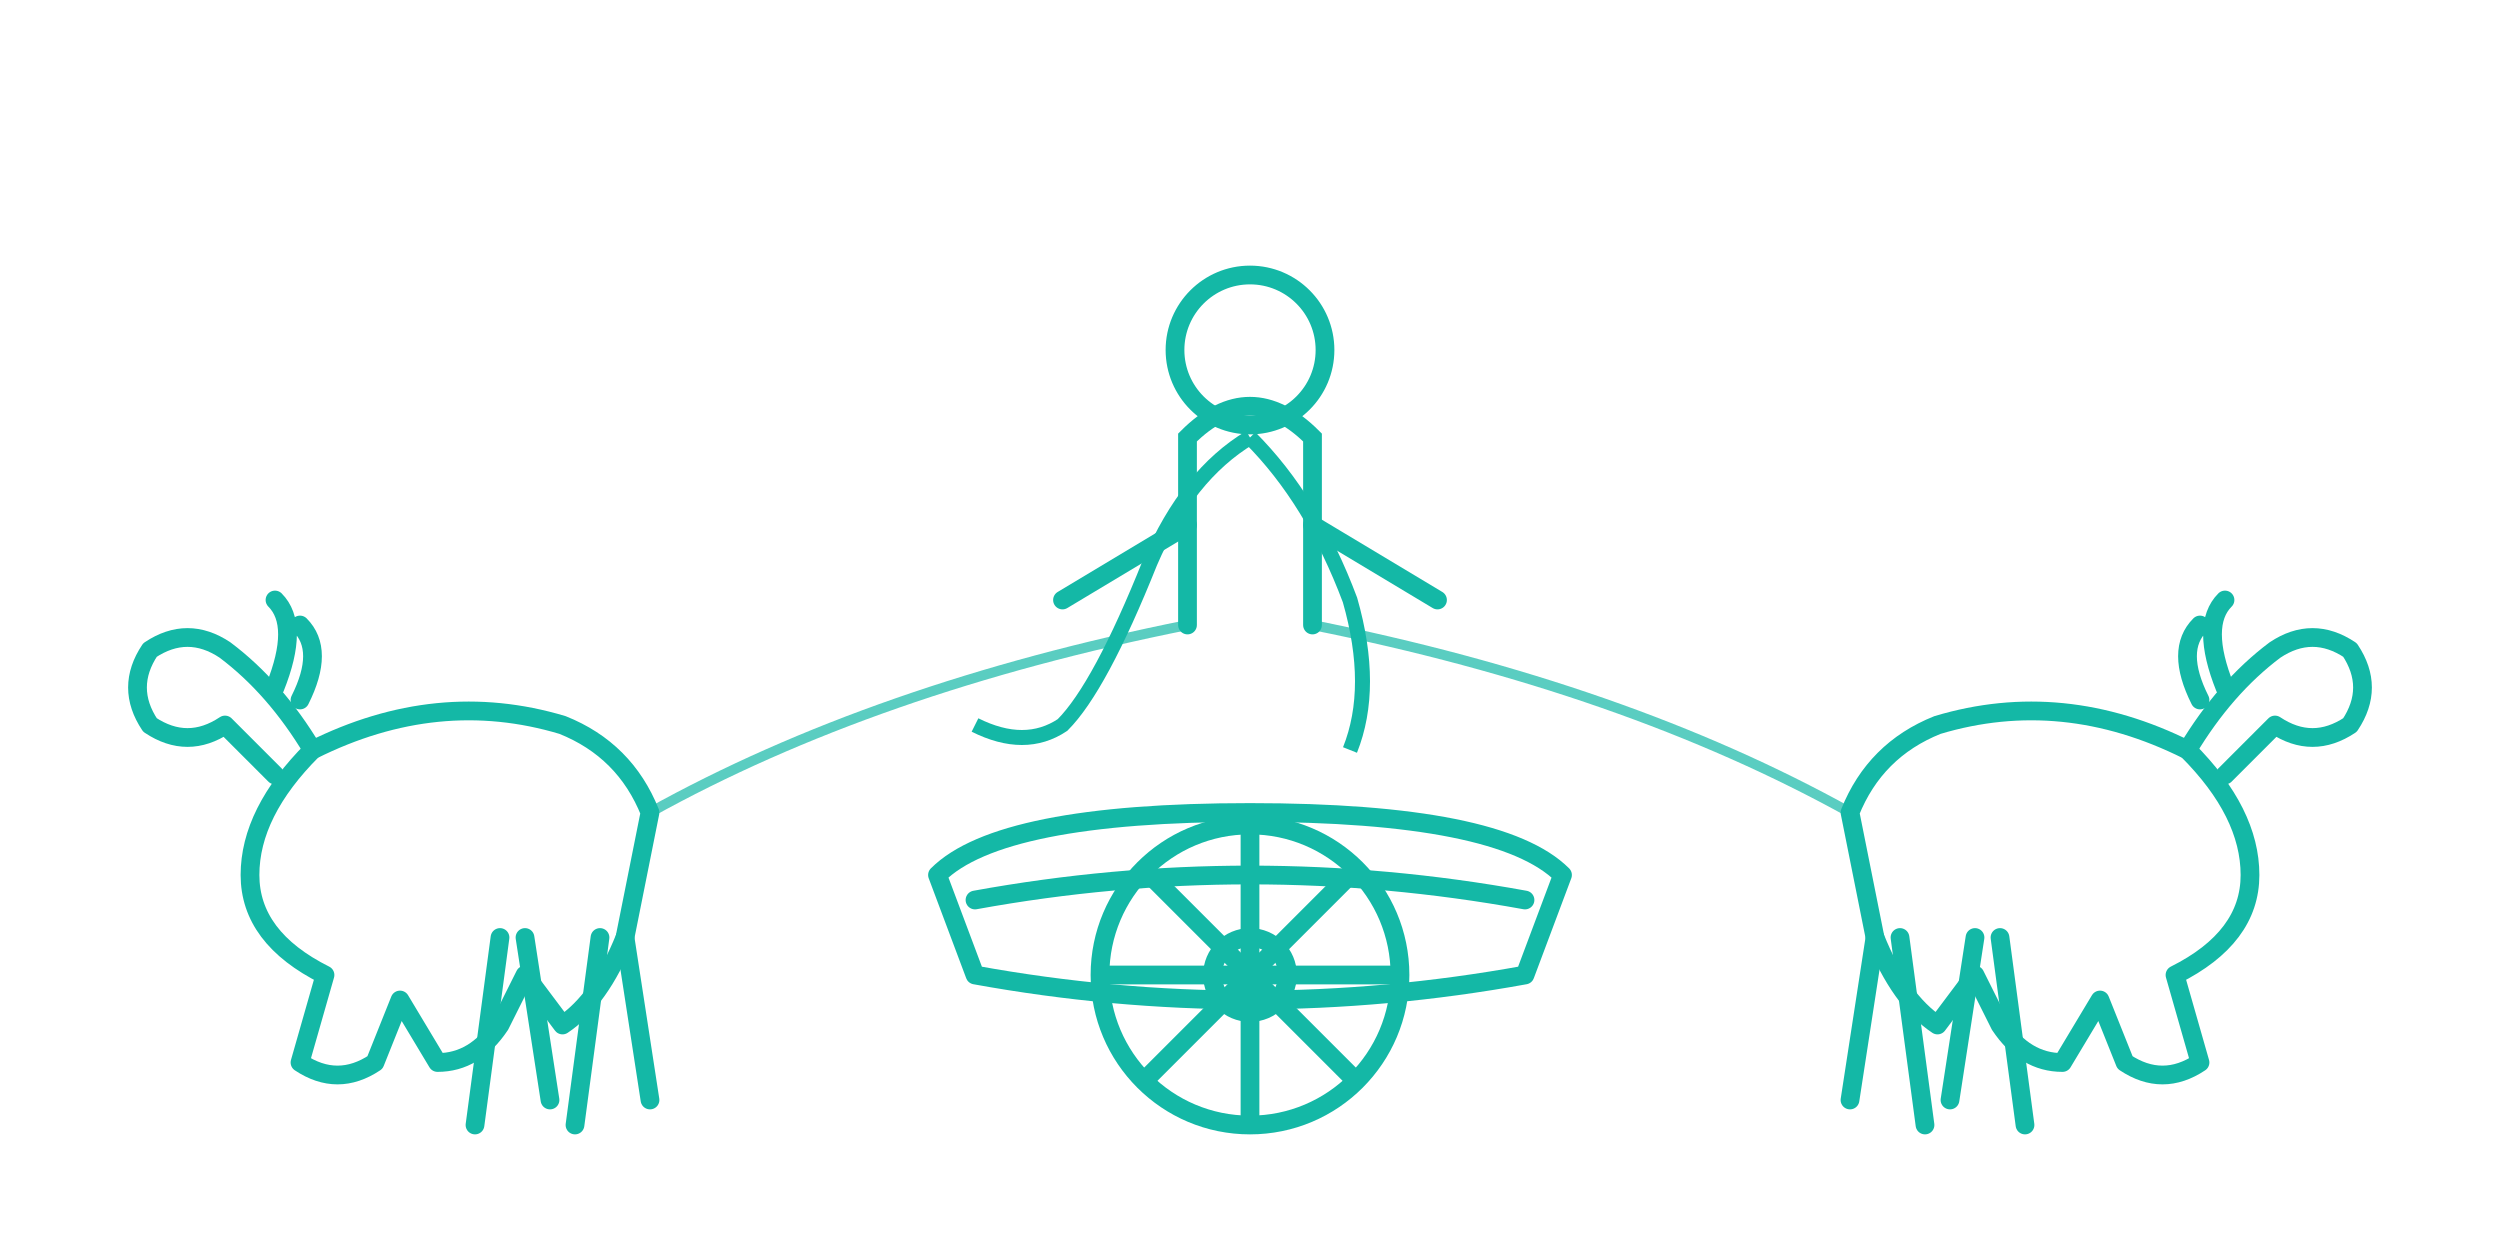
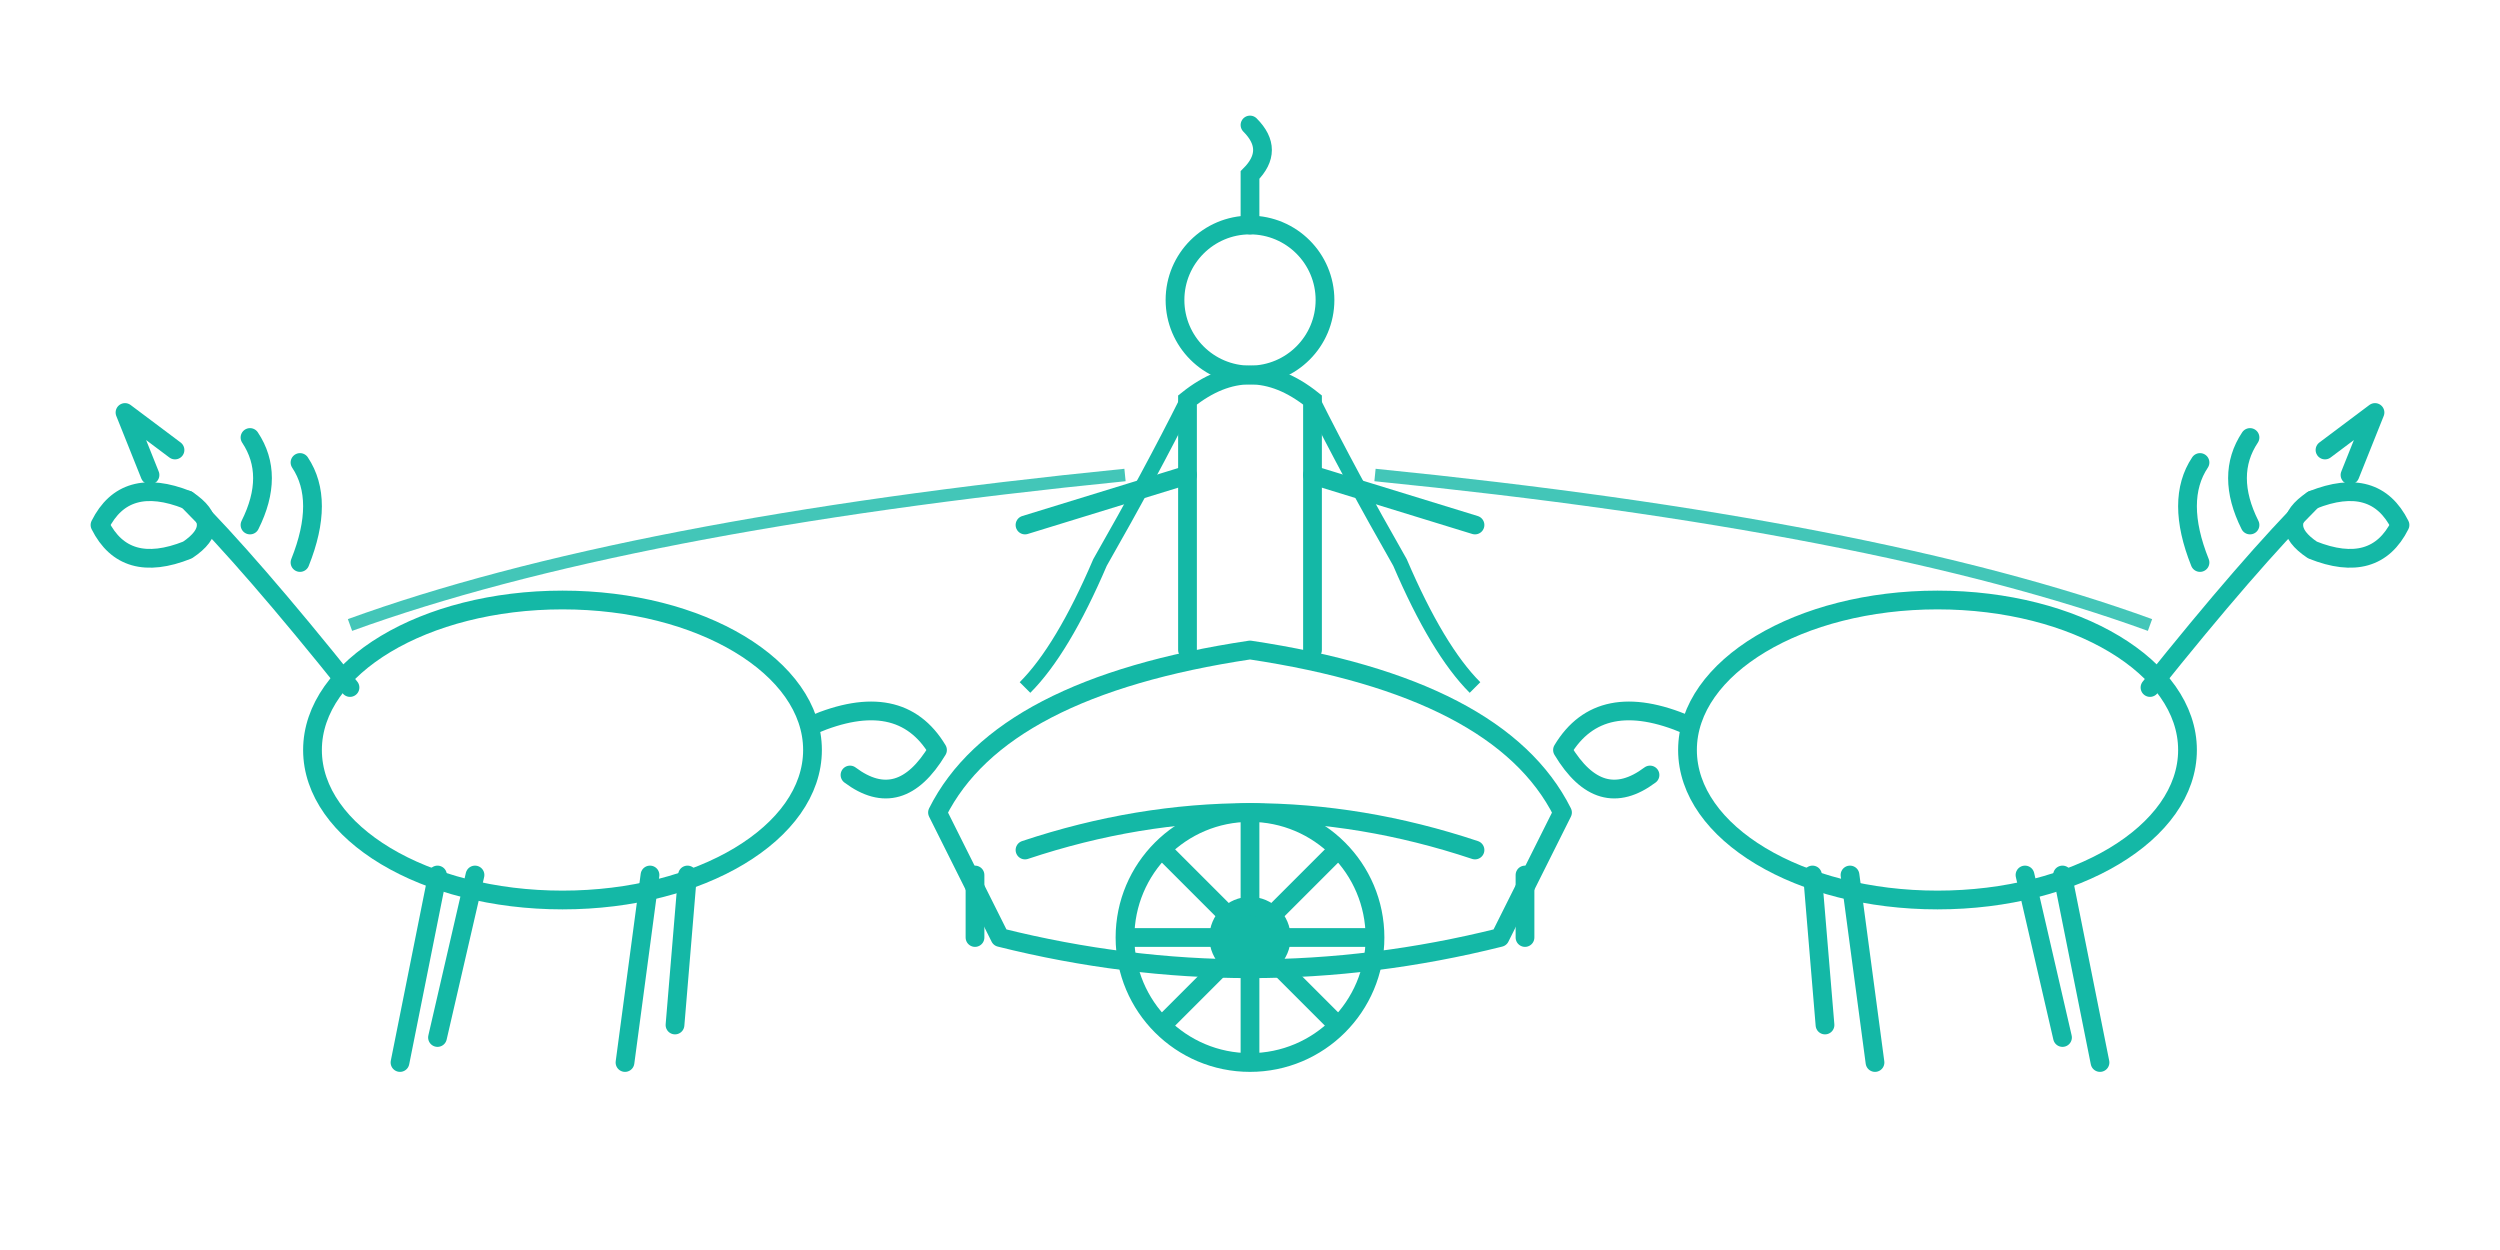
<svg xmlns="http://www.w3.org/2000/svg" viewBox="0 0 200 100" width="200" height="100">
  <defs>
    <style>
-       .chariot-body { fill: none; stroke: #14b8a6; stroke-width: 1.5; stroke-linecap: round; stroke-linejoin: round; }
-       .wheel { fill: none; stroke: #14b8a6; stroke-width: 1.5; animation: spin 3s linear infinite; }
+       .chariot { fill: none; stroke: #14b8a6; stroke-width: 1.5; stroke-linecap: round; stroke-linejoin: round; }
+       .wheel { fill: none; stroke: #14b8a6; stroke-width: 1.5; }
+       .wheel-spin { animation: spin 4s linear infinite; transform-origin: 100px 75px; }
      .horse { fill: none; stroke: #14b8a6; stroke-width: 1.5; stroke-linecap: round; stroke-linejoin: round; }
-       .horse-left { animation: gallop 0.6s ease-in-out infinite; transform-origin: 45px 65px; }
-       .horse-right { animation: gallop 0.6s ease-in-out infinite 0.3s; transform-origin: 155px 65px; }
-       .reins { fill: none; stroke: #14b8a6; stroke-width: 0.8; opacity: 0.7; }
+       .horse-left { animation: breathe-left 2s ease-in-out infinite; transform-origin: 50px 60px; }
+       .horse-right { animation: breathe-right 2s ease-in-out infinite 0.5s; transform-origin: 150px 60px; }
      .charioteer { fill: none; stroke: #14b8a6; stroke-width: 1.5; stroke-linecap: round; }
-       .cape { fill: none; stroke: #14b8a6; stroke-width: 1.2; animation: flutter 1.5s ease-in-out infinite; transform-origin: 100px 35px; }
+       .reins { fill: none; stroke: #14b8a6; stroke-width: 1; opacity: 0.8; }
+       .cape { fill: none; stroke: #14b8a6; stroke-width: 1.2; animation: flutter 2.5s ease-in-out infinite; transform-origin: 100px 35px; }

      @keyframes spin {
        from { transform: rotate(0deg); }
        to { transform: rotate(360deg); }
      }

-       @keyframes gallop {
-         0%, 100% { transform: translateY(0) rotate(0deg); }
-         25% { transform: translateY(-3px) rotate(-3deg); }
-         75% { transform: translateY(2px) rotate(2deg); }
+       @keyframes breathe-left {
+         0%, 100% { transform: scale(1) translateX(0); }
+         50% { transform: scale(1.02) translateX(-1px); }
+       }
+ 
+       @keyframes breathe-right {
+         0%, 100% { transform: scale(1) translateX(0); }
+         50% { transform: scale(1.02) translateX(1px); }
      }

      @keyframes flutter {
-         0%, 100% { transform: skewX(0deg) translateX(0); }
-         50% { transform: skewX(-5deg) translateX(3px); }
+         0%, 100% { transform: scaleX(1); }
+         50% { transform: scaleX(1.1); }
      }
    </style>
  </defs>
  <g class="horse horse-left">
-     <path d="M25 60 Q35 55 45 58 Q50 60 52 65 L50 75 Q48 80 45 82 L42 78 L40 82 Q38 85 35 85 L32 80 L30 85 Q27 87 24 85 L26 78 Q20 75 20 70 Q20 65 25 60" />
-     <path d="M25 60 Q22 55 18 52 Q15 50 12 52 Q10 55 12 58 Q15 60 18 58 L22 62" />
-     <path d="M22 55 Q24 50 22 48 M24 56 Q26 52 24 50" />
-     <path d="M40 75 L38 90 M42 75 L44 88" />
-     <path d="M48 75 L46 90 M50 75 L52 88" />
+     <ellipse cx="45" cy="60" rx="20" ry="12" />
+     <path d="M28 55 Q20 45 15 40" />
+     <path d="M15 40 Q10 38 8 42 Q10 46 15 44 Q18 42 15 40" />
+     <path d="M12 38 L10 33 L14 36" />
+     <path d="M20 42 Q22 38 20 35 M24 45 Q26 40 24 37" />
+     <path d="M35 70 L32 85 M38 70 L35 83" />
+     <path d="M52 70 L50 85 M55 70 L54 82" />
+     <path d="M65 58 Q72 55 75 60 Q72 65 68 62" />
  </g>
  <g class="horse horse-right">
-     <path d="M175 60 Q165 55 155 58 Q150 60 148 65 L150 75 Q152 80 155 82 L158 78 L160 82 Q162 85 165 85 L168 80 L170 85 Q173 87 176 85 L174 78 Q180 75 180 70 Q180 65 175 60" />
-     <path d="M175 60 Q178 55 182 52 Q185 50 188 52 Q190 55 188 58 Q185 60 182 58 L178 62" />
-     <path d="M178 55 Q176 50 178 48 M176 56 Q174 52 176 50" />
-     <path d="M160 75 L162 90 M158 75 L156 88" />
-     <path d="M152 75 L154 90 M150 75 L148 88" />
+     <ellipse cx="155" cy="60" rx="20" ry="12" />
+     <path d="M172 55 Q180 45 185 40" />
+     <path d="M185 40 Q190 38 192 42 Q190 46 185 44 Q182 42 185 40" />
+     <path d="M188 38 L190 33 L186 36" />
+     <path d="M180 42 Q178 38 180 35 M176 45 Q174 40 176 37" />
+     <path d="M165 70 L168 85 M162 70 L165 83" />
+     <path d="M148 70 L150 85 M145 70 L146 82" />
+     <path d="M135 58 Q128 55 125 60 Q128 65 132 62" />
  </g>
-   <g class="chariot-body">
-     <path d="M75 70 Q80 65 100 65 Q120 65 125 70 L122 78 Q100 82 78 78 Z" />
-     <path d="M78 72 Q100 68 122 72" />
+   <g class="chariot">
+     <path d="M75 65 Q80 55 100 52 Q120 55 125 65 L120 75 Q100 80 80 75 Z" />
+     <path d="M82 68 Q100 62 118 68" />
+     <path d="M78 70 L78 75" />
+     <path d="M122 70 L122 75" />
  </g>
-   <g class="wheel" style="transform-origin: 100px 78px;">
-     <circle cx="100" cy="78" r="12" />
-     <line x1="100" y1="66" x2="100" y2="90" />
-     <line x1="88" y1="78" x2="112" y2="78" />
-     <line x1="91.5" y1="69.5" x2="108.5" y2="86.5" />
-     <line x1="108.5" y1="69.5" x2="91.5" y2="86.5" />
-     <circle cx="100" cy="78" r="3" />
+   <g class="wheel wheel-spin">
+     <circle cx="100" cy="75" r="10" />
+     <line x1="100" y1="65" x2="100" y2="85" />
+     <line x1="90" y1="75" x2="110" y2="75" />
+     <line x1="93" y1="68" x2="107" y2="82" />
+     <line x1="107" y1="68" x2="93" y2="82" />
+     <circle cx="100" cy="75" r="2.5" />
  </g>
  <g class="reins">
-     <path d="M52 65 Q70 55 95 50" />
-     <path d="M148 65 Q130 55 105 50" />
+     <path d="M28 50 Q50 42 90 38" />
+     <path d="M172 50 Q150 42 110 38" />
  </g>
  <g class="charioteer">
-     <path d="M95 50 L95 35 Q100 30 105 35 L105 50" />
-     <circle cx="100" cy="28" r="6" />
-     <path d="M95 42 L85 48 M105 42 L115 48" />
+     <path d="M95 52 L95 32 Q100 28 105 32 L105 52" />
+     <circle cx="100" cy="24" r="6" />
+     <path d="M95 38 L82 42" />
+     <path d="M105 38 L118 42" />
+     <path d="M100 18 L100 14 Q102 12 100 10" />
  </g>
  <g class="cape">
-     <path d="M100 35 Q95 38 92 45 Q88 55 85 58 Q82 60 78 58" />
-     <path d="M100 35 Q105 40 108 48 Q110 55 108 60" />
+     <path d="M95 32 Q92 38 88 45 Q85 52 82 55" />
+     <path d="M105 32 Q108 38 112 45 Q115 52 118 55" />
  </g>
</svg>
